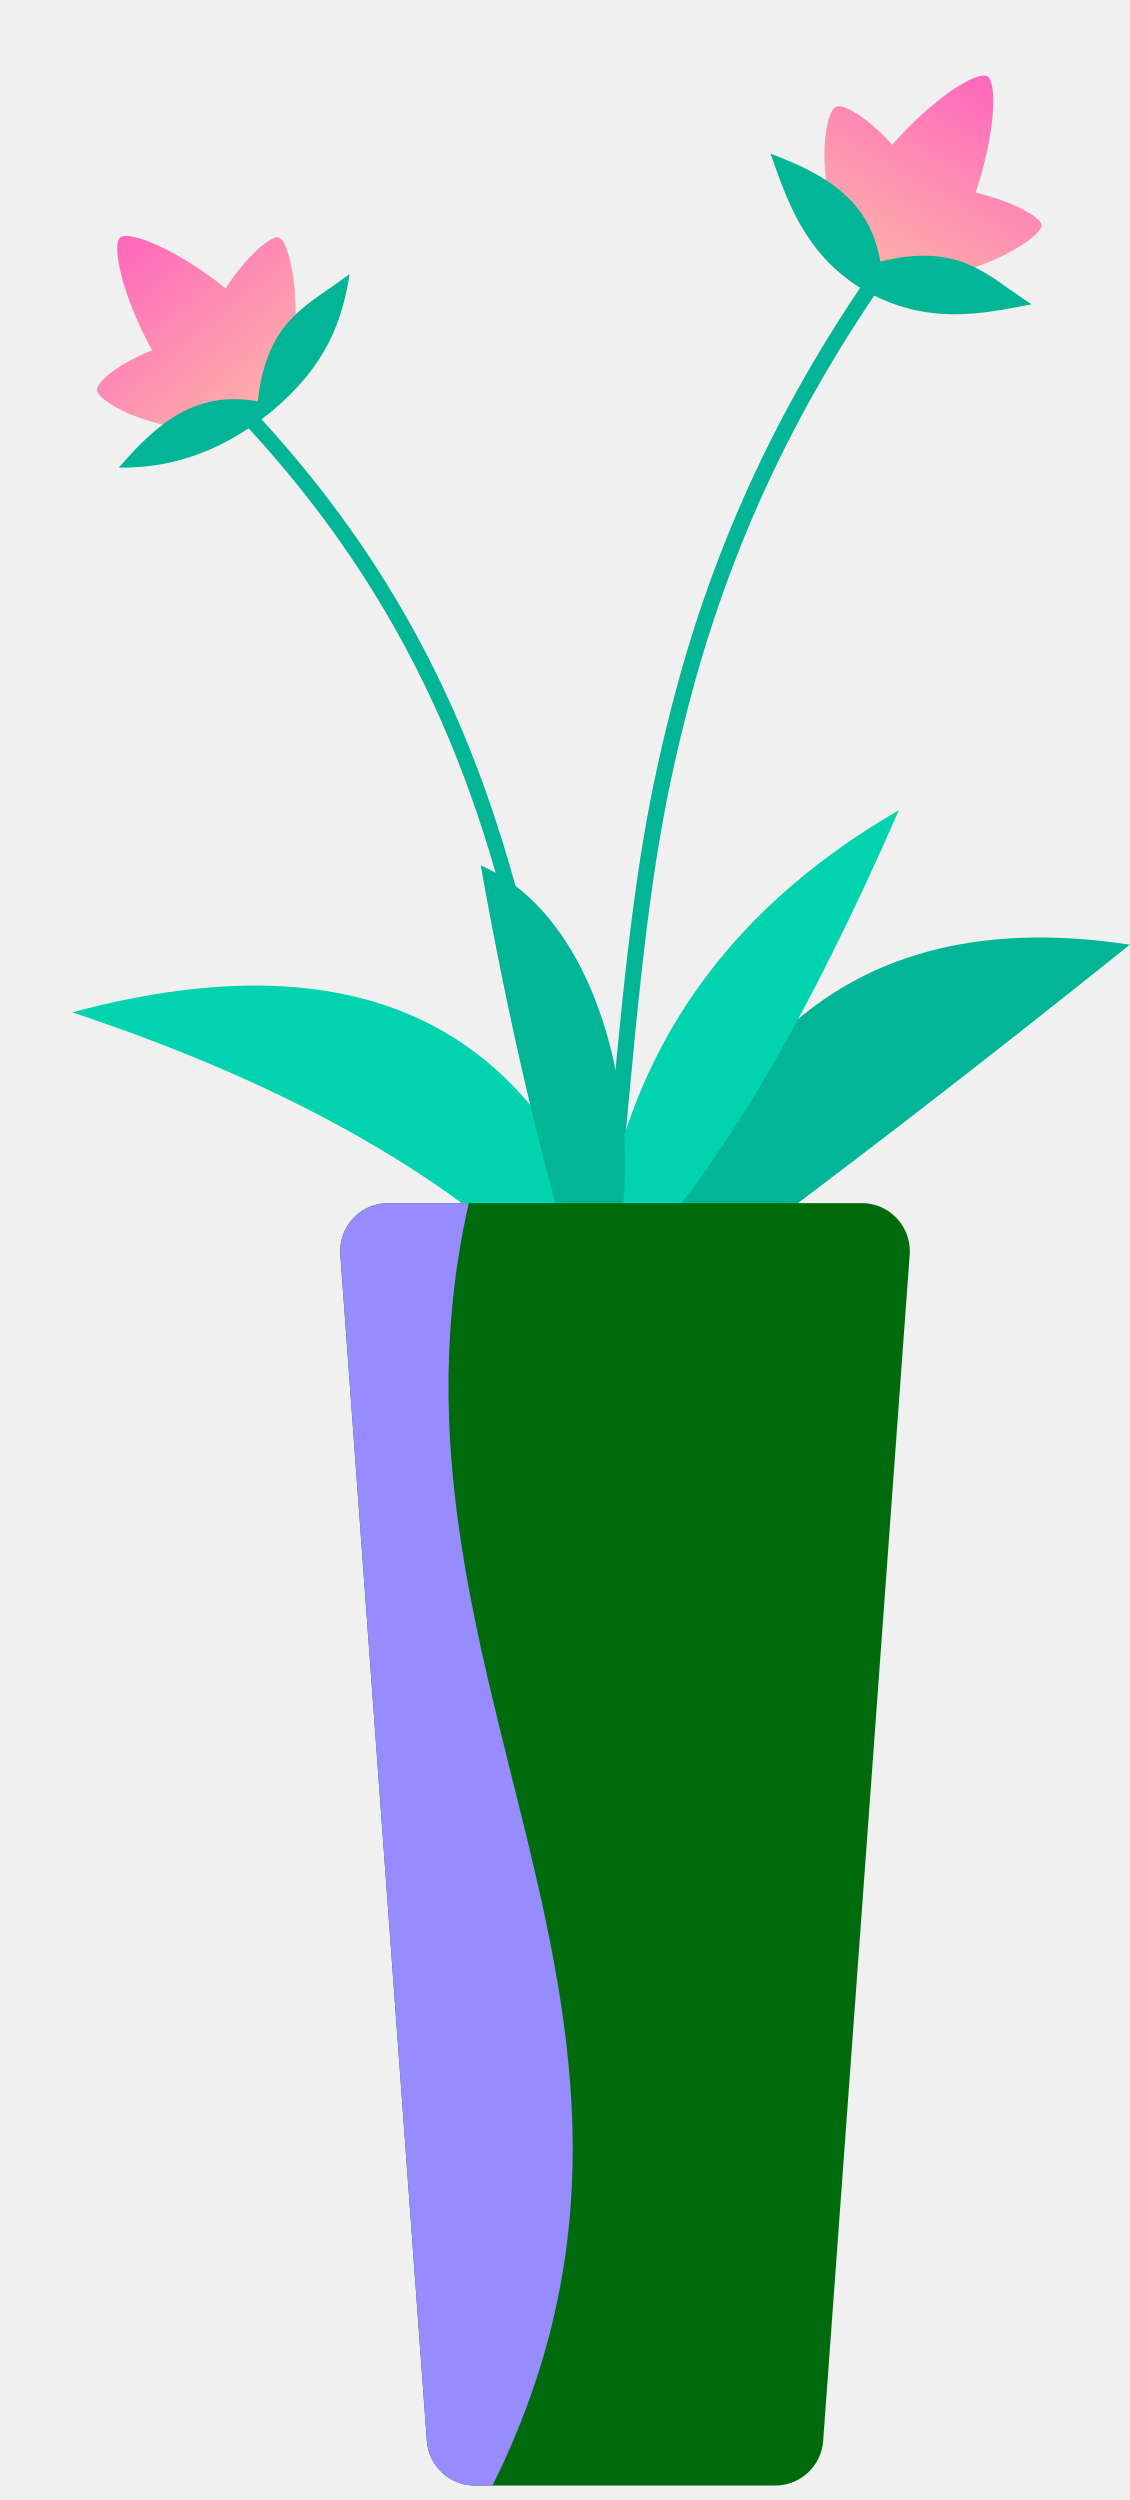
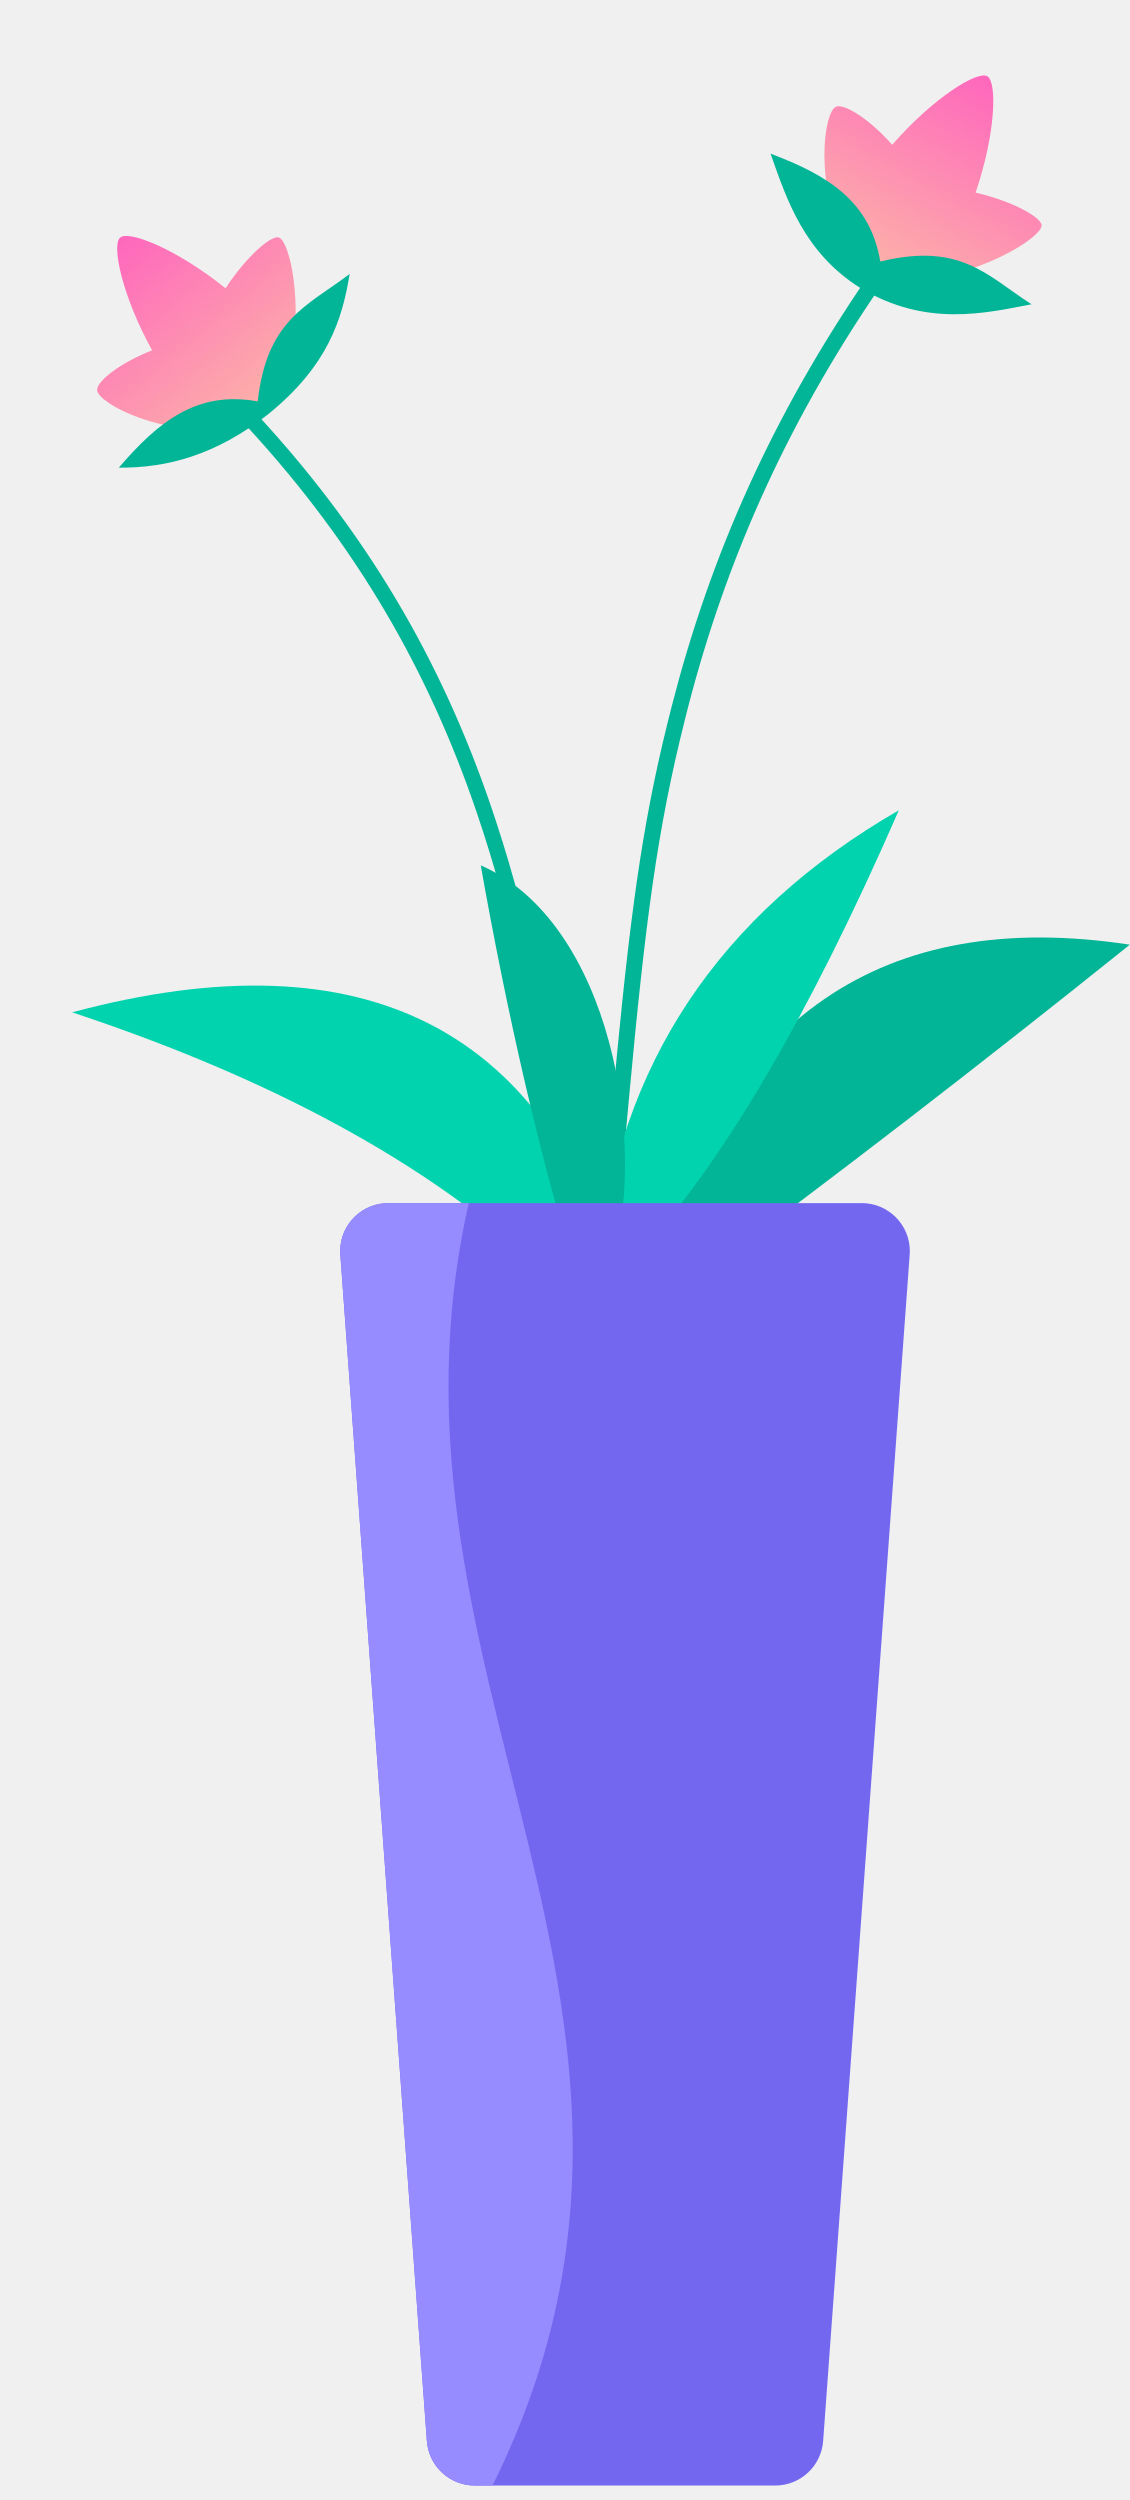
<svg xmlns="http://www.w3.org/2000/svg" xmlns:xlink="http://www.w3.org/1999/xlink" width="47px" height="104px" viewBox="0 0 47 104" version="1.1">
  <defs>
    <linearGradient x1="68.669%" y1="-6.664%" x2="68.669%" y2="100%" id="linearGradient-1">
      <stop stop-color="#FE62BE" offset="0%" />
      <stop stop-color="#FDB3A8" offset="100%" />
    </linearGradient>
    <path d="M2.151,0.049 L21.849,0.049 C22.953,0.049 23.849,0.944 23.849,2.049 C23.849,2.097 23.847,2.146 23.843,2.194 L20.243,51.544 C20.167,52.589 19.297,53.398 18.249,53.398 L5.751,53.398 C4.703,53.398 3.833,52.589 3.757,51.544 L0.157,2.194 C0.076,1.093 0.904,0.135 2.006,0.054 C2.054,0.051 2.103,0.049 2.151,0.049 Z" id="path-2" />
  </defs>
  <g id="📝-Pages-New" stroke="none" stroke-width="1" fill="none" fill-rule="evenodd">
    <g id="Pricing" transform="translate(-826, -409)">
      <g id="Pricing-Card" transform="translate(383, 375)">
        <g id="Standard" transform="translate(320, 0)">
          <g id="Pot1" transform="translate(123, 34)">
            <path d="M36.45,11 L37,11.375 C32.879,17.265 30.238,23.129 28.596,29.526 L28.466,30.041 C27.359,34.475 26.86,38.163 26.162,45.725 L25.879,48.805 C25.817,49.475 25.758,50.08 25.7,50.657 L25.665,51 L25,50.934 L25.105,49.885 L25.655,43.977 C26.305,37.223 26.828,33.729 27.948,29.364 C29.56,23.082 32.127,17.306 36.086,11.525 L36.45,11 Z" id="Path" fill="#02B596" />
            <g id="Group-81" transform="translate(38.5815, 8.086107) rotate(30) translate(-38.5815, -8.086107) translate(32.0815, 2.586107)">
              <path d="M6.199,5.04870979e-29 C6.684,5.04870979e-29 7.702,1.917 8.198,4.434 C9.743,3.967 11.095,3.96 11.258,4.244 C11.5,4.665 10.243,7.054 8.161,8.639 C7.438,9.694 5.706,9.836 4.683,9.066 L4.677,9.075 C2.223,7.537 1.05,4.696 1.382,4.244 C1.588,3.964 2.78,3.972 4.198,4.446 C4.694,1.924 5.713,5.04870979e-29 6.199,5.04870979e-29 Z" id="Combined-Shape" fill="url(#linearGradient-1)" />
              <path d="M-8.87218227e-14,7.296 C2.46,6.891 4.553,6.912 6.199,8.9 C8.678,6.53 10.325,7.185 12.535,7.296 C11.077,8.553 9.238,10.317 6.05,10.269 C3.249,10.173 1.5,8.576 -8.87218227e-14,7.296 Z" id="Path-148" fill="#02B596" />
            </g>
            <g id="Group-81" transform="translate(8.4462, 13.51773) rotate(-40) translate(-8.4462, -13.51773) translate(1.9462, 8.517734)">
              <path d="M6.199,0 C6.684,0 7.702,1.917 8.198,4.434 C9.743,3.967 11.095,3.96 11.258,4.244 C11.5,4.665 10.243,7.054 8.161,8.639 C7.438,9.694 5.706,9.836 4.683,9.066 L4.677,9.075 C2.223,7.537 1.05,4.696 1.382,4.244 C1.588,3.964 2.78,3.972 4.198,4.446 C4.694,1.924 5.713,0 6.199,0 Z" id="Combined-Shape" fill="url(#linearGradient-1)" />
              <path d="M-8.87218227e-14,7.296 C2.46,6.891 4.553,6.912 6.199,8.9 C8.678,6.53 10.325,7.185 12.535,7.296 C11.077,8.553 9.388,9.636 6.199,9.587 C3.399,9.492 1.5,8.576 -8.87218227e-14,7.296 Z" id="Path-148" fill="#02B596" />
            </g>
            <path d="M10.469,17 C15.203,22.054 18.357,27.441 20.45,33.614 L20.634,34.166 C22.082,38.574 22.889,42.764 23.876,49.993 L24,50.913 L23.361,51 L23.176,49.639 C22.181,42.424 21.357,38.3 19.84,33.824 C17.83,27.897 14.832,22.712 10.365,17.841 L10,17.447 L10.469,17 Z" id="Path" fill="#02B596" />
            <path d="M26,54 C22.902,42.797 15.235,38.835 3,42.113 C12.16,45.151 19.076,49.113 23.748,54 L26,54 Z" id="Path-151" fill="#02D3AF" />
            <path d="M47,53 C43.923,42.302 37.256,37.735 27,39.299 C33.229,44.295 39.15,48.862 44.763,53 L47,53 Z" id="Path-151" fill="#02B596" transform="translate(37, 46) scale(-1, 1) translate(-37, -46) " />
            <path d="M38.933,51.306 C36.673,43.356 31.475,37.899 23.338,34.935 C28.539,42.768 33.193,48.224 37.298,51.303 L38.933,51.306 Z" id="Path-151" fill="#02D3AF" transform="translate(31.13513, 43.12031) scale(-1, 1) rotate(10) translate(-31.13513, -43.12031) " />
            <path d="M23.985,53 C22.53,48.467 21.084,42.137 20,36 C25.358,38.324 27.079,47.582 25.358,53 L23.985,53 Z" id="Path-114" fill="#02B596" />
            <g id="Group-82" transform="translate(14, 50)">
              <mask id="mask-3" fill="white">
                <use xlink:href="#path-2" />
              </mask>
-               <use id="Rectangle" fill="#006b0d" xlink:href="#path-2" />
+               <use id="Rectangle" fill="#7367f0" xlink:href="#path-2" />
              <path d="M-3.243,-1.301 L5.838,-1.301 C0.21,19.518 17.151,33.831 5.838,54.651 L-3.243,54.651 L-3.243,-1.301 Z" id="Rectangle" fill="#968BFF" mask="url(#mask-3)" />
            </g>
          </g>
        </g>
      </g>
    </g>
  </g>
</svg>
